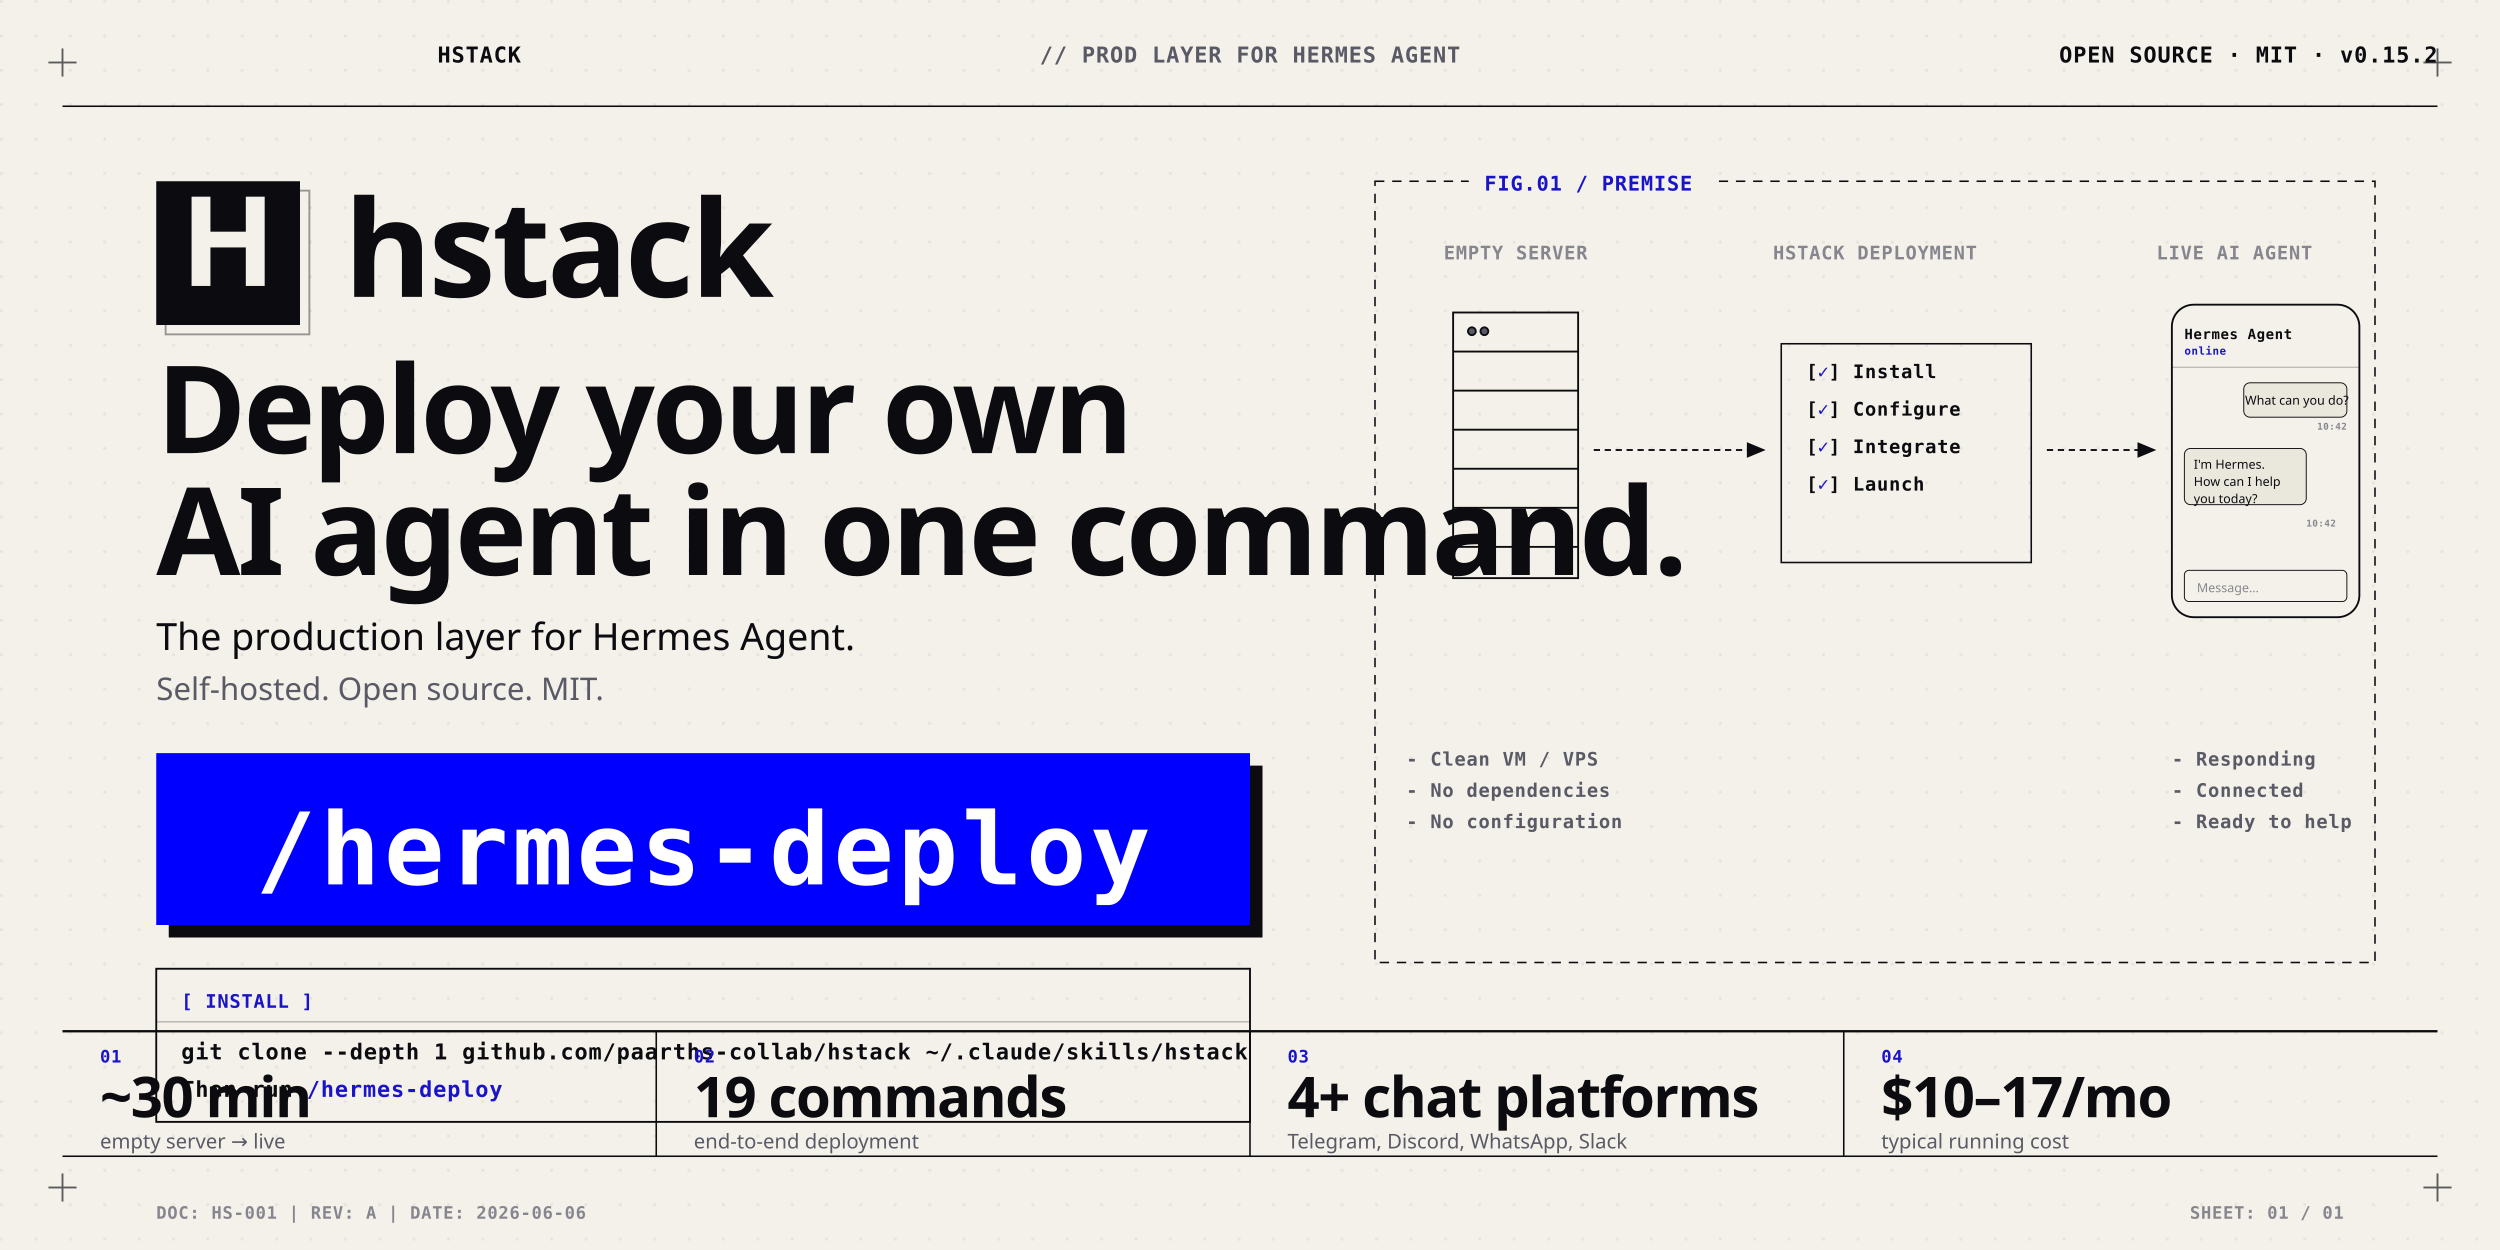
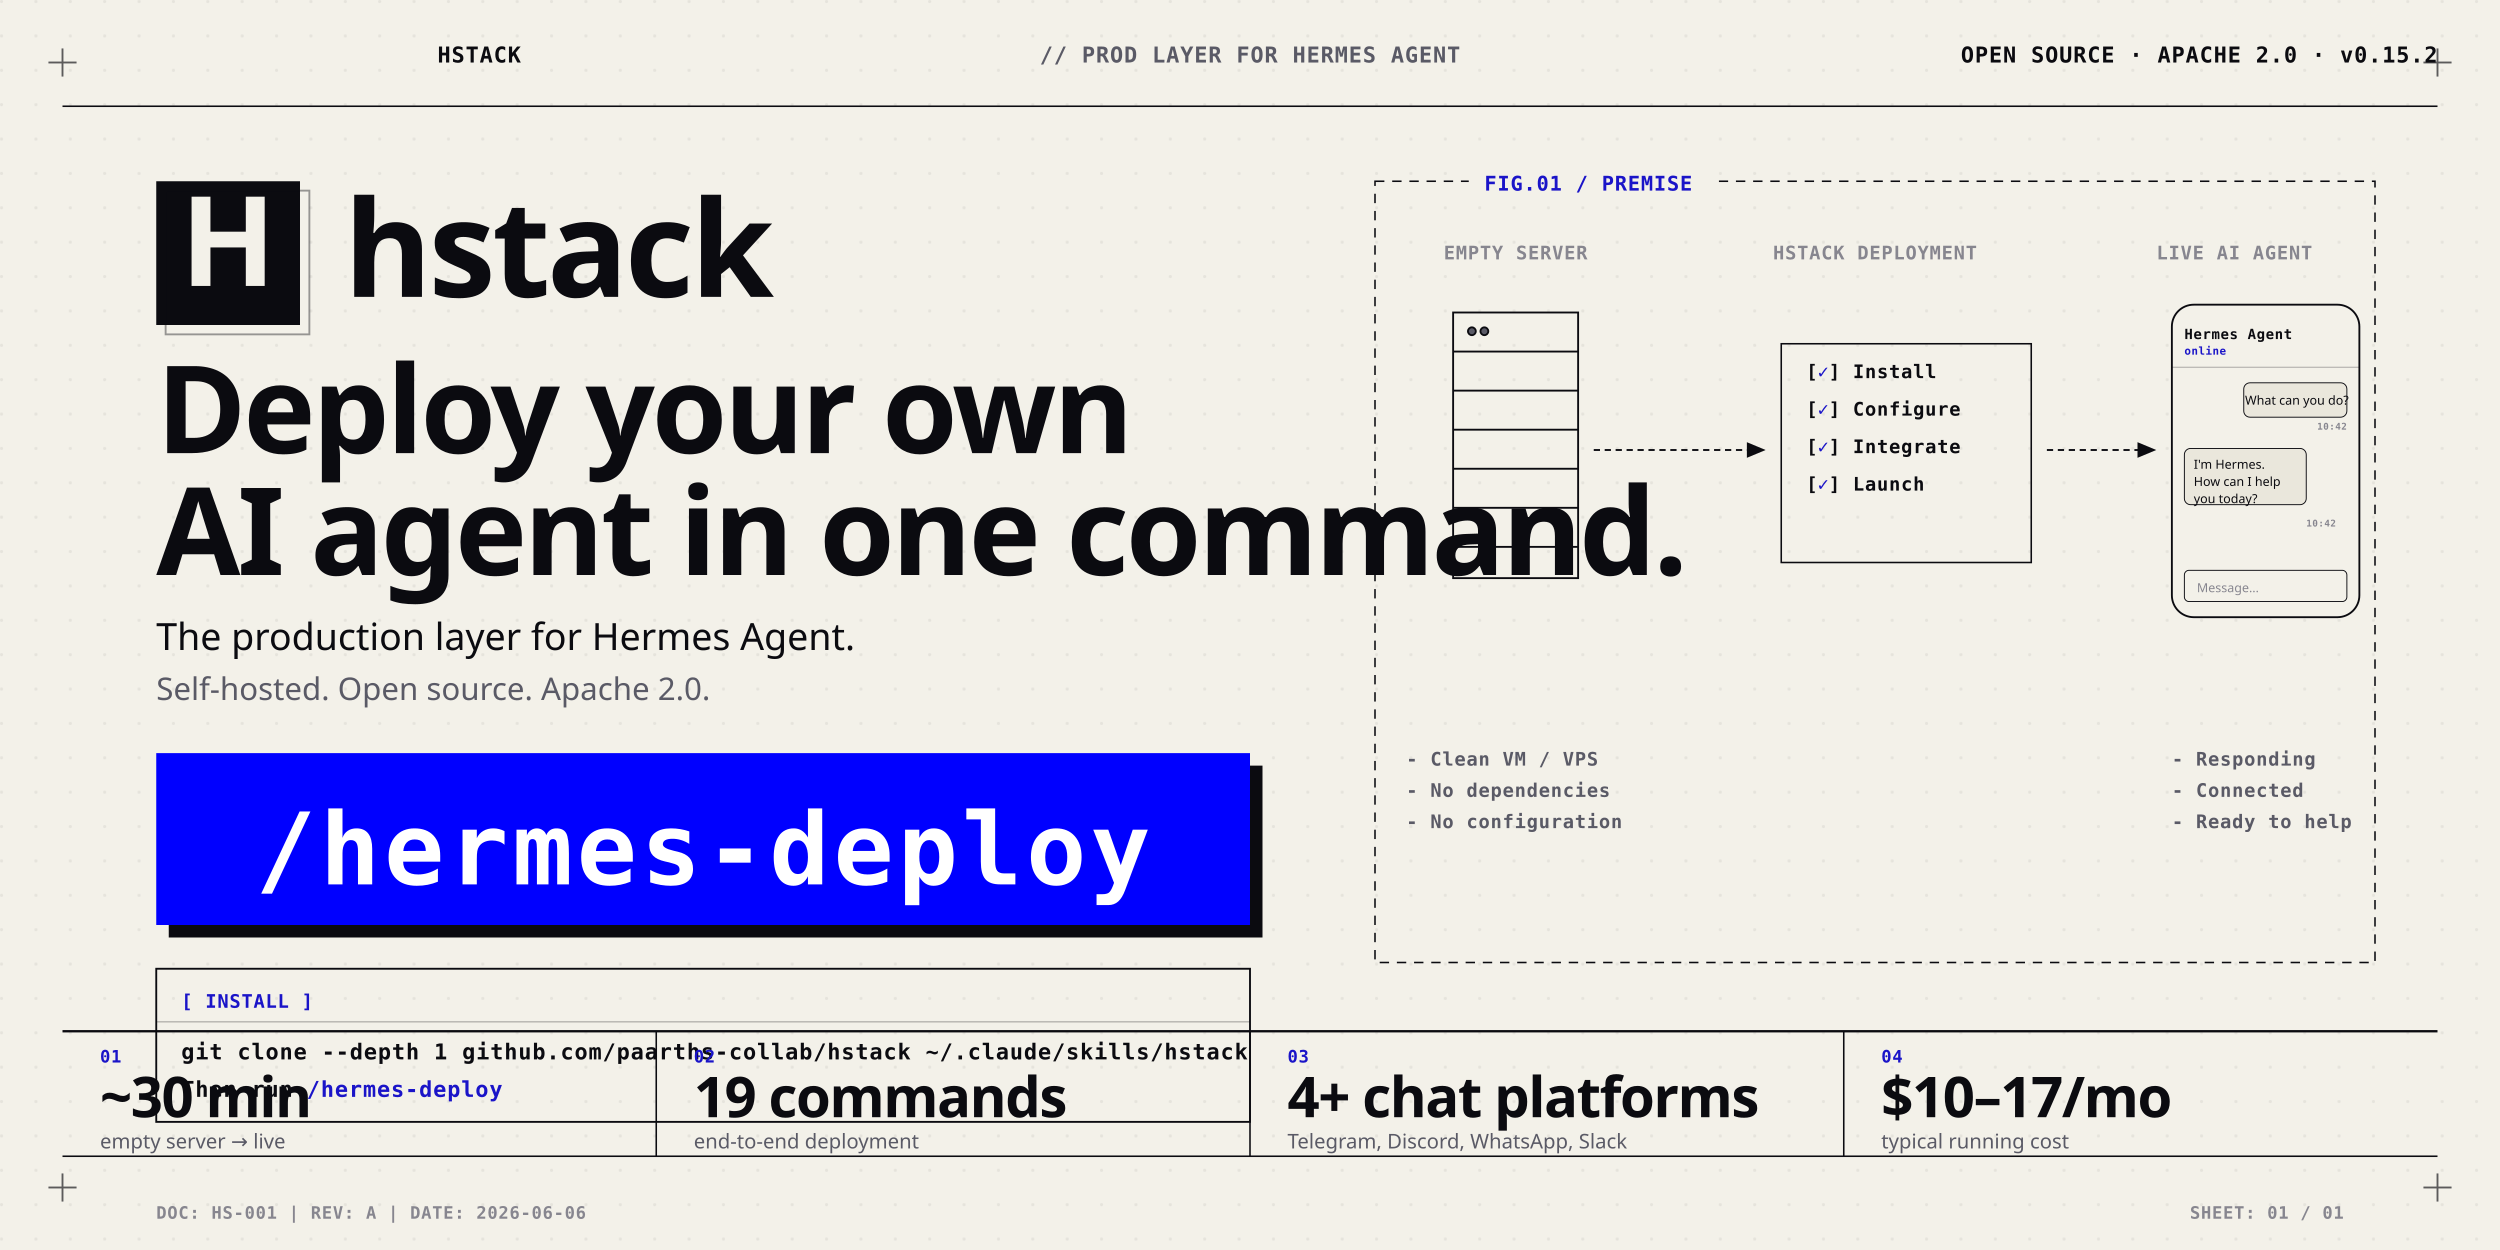
<svg xmlns="http://www.w3.org/2000/svg" viewBox="0 0 1600 800" width="1600" height="800" role="img" aria-label="hstack — Deploy your own AI agent in one command. The production layer for Hermes Agent.">
  <defs>
    <pattern id="dotgrid" x="0" y="0" width="22" height="22" patternUnits="userSpaceOnUse">
      <circle cx="1" cy="1" r="1" fill="#0B0B10" opacity="0.06" />
    </pattern>
    <style>
      .display { font-family: "Bricolage Grotesque", "Archivo", system-ui, sans-serif; font-weight: 800; letter-spacing: -0.025em; }
      .body    { font-family: "Hanken Grotesk", system-ui, sans-serif; font-weight: 500; }
      .mono    { font-family: "Space Mono", ui-monospace, monospace; font-weight: 700; letter-spacing: 0.04em; }
      .muted   { fill: #5A5A66; }
      .faint   { fill: #87868F; }
      .ink     { fill: #0B0B10; }
      .blue    { fill: #1A14C8; }
    </style>
  </defs>
  <rect width="1600" height="800" fill="#F3F1E9" />
  <rect width="1600" height="800" fill="url(#dotgrid)" />
  <line x1="40" y1="68" x2="1560" y2="68" stroke="#0B0B10" stroke-width="1" />
  <g class="mono" font-size="14">
    <text x="280" y="40" class="ink">HSTACK</text>
    <text x="800" y="40" class="muted" text-anchor="middle">// PROD LAYER FOR HERMES AGENT</text>
-     <text x="1560" y="40" class="ink" text-anchor="end">OPEN SOURCE · MIT · v0.15.2</text>
+     <text x="1560" y="40" class="ink" text-anchor="end">OPEN SOURCE · APACHE 2.0 · v0.15.2</text>
  </g>
  <g stroke="#0B0B10" stroke-width="1.2" fill="none" opacity="0.65">
    <g transform="translate(40 40)">
      <line x1="-9" y1="0" x2="9" y2="0" />
      <line x1="0" y1="-9" x2="0" y2="9" />
    </g>
    <g transform="translate(1560 40)">
      <line x1="-9" y1="0" x2="9" y2="0" />
      <line x1="0" y1="-9" x2="0" y2="9" />
    </g>
    <g transform="translate(40 760)">
      <line x1="-9" y1="0" x2="9" y2="0" />
      <line x1="0" y1="-9" x2="0" y2="9" />
    </g>
    <g transform="translate(1560 760)">
      <line x1="-9" y1="0" x2="9" y2="0" />
      <line x1="0" y1="-9" x2="0" y2="9" />
    </g>
  </g>
  <rect x="100" y="116" width="92" height="92" fill="#0B0B10" />
  <rect x="106" y="122" width="92" height="92" fill="none" stroke="#0B0B10" stroke-width="1.2" opacity="0.4" />
  <g class="display" font-size="80" fill="#F3F1E9">
    <text x="146" y="183" text-anchor="middle">H</text>
  </g>
  <text x="220" y="190" class="display ink" font-size="86">hstack</text>
  <g class="display ink" font-size="78">
    <text x="100" y="290">Deploy your own</text>
    <text x="100" y="368">AI agent in one command.</text>
  </g>
  <text x="100" y="416" class="body ink" font-size="24" font-weight="500">The production layer for Hermes Agent.</text>
-   <text x="100" y="448" class="body muted" font-size="20" font-weight="500">Self-hosted. Open source. MIT.</text>
+   <text x="100" y="448" class="body muted" font-size="20" font-weight="500">Self-hosted. Open source. Apache 2.0.</text>
  <rect x="108" y="490" width="700" height="110" fill="#0B0B10" />
  <rect x="100" y="482" width="700" height="110" fill="#0000FF" />
  <text x="450" y="566" class="mono" font-size="64" fill="#FFFFFF" text-anchor="middle">/hermes-deploy</text>
  <rect x="100" y="620" width="700" height="98" fill="none" stroke="#0B0B10" stroke-width="1.2" />
  <text x="116" y="645" class="mono blue" font-size="12">[ INSTALL ]</text>
  <line x1="100" y1="654" x2="800" y2="654" stroke="#0B0B10" stroke-width="0.6" opacity="0.4" />
  <g class="mono ink" font-size="14">
    <text x="116" y="678">git clone --depth 1 github.com/paarths-collab/hstack ~/.claude/skills/hstack</text>
    <text x="116" y="702">Then run <tspan class="blue">/hermes-deploy</tspan>
    </text>
  </g>
  <rect x="880" y="116" width="640" height="500" fill="none" stroke="#0B0B10" stroke-width="1" stroke-dasharray="6 5" />
  <rect x="940" y="106" width="160" height="20" fill="#F3F1E9" />
  <text x="950" y="122" class="mono blue" font-size="13">FIG.01 / PREMISE</text>
  <text x="970" y="166" class="mono faint" font-size="12" text-anchor="middle">EMPTY SERVER</text>
  <text x="1200" y="166" class="mono faint" font-size="12" text-anchor="middle">HSTACK DEPLOYMENT</text>
  <text x="1430" y="166" class="mono faint" font-size="12" text-anchor="middle">LIVE AI AGENT</text>
  <g transform="translate(930 200)" stroke="#0B0B10" stroke-width="1.2" fill="none">
    <rect x="0" y="0" width="80" height="170" />
    <line x1="0" y1="25" x2="80" y2="25" />
    <line x1="0" y1="50" x2="80" y2="50" />
    <line x1="0" y1="75" x2="80" y2="75" />
    <line x1="0" y1="100" x2="80" y2="100" />
    <line x1="0" y1="125" x2="80" y2="125" />
    <line x1="0" y1="150" x2="80" y2="150" />
    <circle cx="12" cy="12" r="2.5" fill="#5A5A66" />
    <circle cx="20" cy="12" r="2.5" fill="#5A5A66" />
  </g>
  <g stroke="#0B0B10" stroke-width="1.2" fill="none" stroke-dasharray="4 3">
    <line x1="1020" y1="288" x2="1120" y2="288" />
  </g>
  <polygon points="1118,283 1130,288 1118,293" fill="#0B0B10" />
  <rect x="1140" y="220" width="160" height="140" fill="none" stroke="#0B0B10" stroke-width="1" />
  <g class="mono ink" font-size="12">
    <text x="1156" y="242">[<tspan fill="#1A14C8">✓</tspan>] Install</text>
    <text x="1156" y="266">[<tspan fill="#1A14C8">✓</tspan>] Configure</text>
    <text x="1156" y="290">[<tspan fill="#1A14C8">✓</tspan>] Integrate</text>
    <text x="1156" y="314">[<tspan fill="#1A14C8">✓</tspan>] Launch</text>
  </g>
  <g stroke="#0B0B10" stroke-width="1.2" fill="none" stroke-dasharray="4 3">
    <line x1="1310" y1="288" x2="1370" y2="288" />
  </g>
  <polygon points="1368,283 1380,288 1368,293" fill="#0B0B10" />
  <g transform="translate(1390 195)">
    <rect x="0" y="0" width="120" height="200" rx="14" fill="#F3F1E9" stroke="#0B0B10" stroke-width="1.2" />
    <text x="8" y="22" class="mono ink" font-size="9">Hermes Agent</text>
    <text x="8" y="32" class="mono blue" font-size="7">online</text>
    <line x1="0" y1="40" x2="120" y2="40" stroke="#0B0B10" stroke-width="0.5" opacity="0.4" />
    <rect x="46" y="50" width="66" height="22" rx="4" fill="#EAE7DC" stroke="#0B0B10" stroke-width="0.6" />
    <text x="80" y="64" class="body ink" font-size="8" text-anchor="middle">What can you do?</text>
    <text x="112" y="80" class="mono faint" font-size="6" text-anchor="end">10:42</text>
    <rect x="8" y="92" width="78" height="36" rx="4" fill="#EAE7DC" stroke="#0B0B10" stroke-width="0.6" />
    <text x="14" y="105" class="body ink" font-size="8">I'm Hermes.</text>
    <text x="14" y="116" class="body ink" font-size="8">How can I help</text>
    <text x="14" y="127" class="body ink" font-size="8">you today?</text>
    <text x="86" y="142" class="mono faint" font-size="6">10:42</text>
    <rect x="8" y="170" width="104" height="20" rx="3" fill="none" stroke="#0B0B10" stroke-width="0.6" />
    <text x="16" y="184" class="body faint" font-size="8">Message…</text>
  </g>
  <g class="mono muted" font-size="12">
    <text x="900" y="490">- Clean VM / VPS</text>
    <text x="900" y="510">- No dependencies</text>
    <text x="900" y="530">- No configuration</text>
  </g>
  <g class="mono muted" font-size="12">
    <text x="1390" y="490">- Responding</text>
    <text x="1390" y="510">- Connected</text>
    <text x="1390" y="530">- Ready to help</text>
  </g>
  <line x1="40" y1="660" x2="1560" y2="660" stroke="#0B0B10" stroke-width="1.5" />
  <g stroke="#0B0B10" stroke-width="1" fill="none">
    <line x1="420" y1="660" x2="420" y2="740" />
    <line x1="800" y1="660" x2="800" y2="740" />
    <line x1="1180" y1="660" x2="1180" y2="740" />
  </g>
  <line x1="40" y1="740" x2="1560" y2="740" stroke="#0B0B10" stroke-width="1" />
  <g class="mono blue" font-size="11">
    <text x="64" y="680">01</text>
    <text x="444" y="680">02</text>
    <text x="824" y="680">03</text>
    <text x="1204" y="680">04</text>
  </g>
  <g class="display ink" font-size="36">
    <text x="64" y="715">~30 min</text>
    <text x="444" y="715">19 commands</text>
    <text x="824" y="715">4+ chat platforms</text>
    <text x="1204" y="715">$10–17/mo</text>
  </g>
  <g class="body muted" font-size="13">
    <text x="64" y="735">empty server → live</text>
    <text x="444" y="735">end-to-end deployment</text>
    <text x="824" y="735">Telegram, Discord, WhatsApp, Slack</text>
    <text x="1204" y="735">typical running cost</text>
  </g>
  <g class="mono faint" font-size="11">
    <text x="100" y="780">DOC: HS-001  |  REV: A  |  DATE: 2026-06-06</text>
    <text x="1500" y="780" text-anchor="end">SHEET: 01 / 01</text>
  </g>
</svg>
